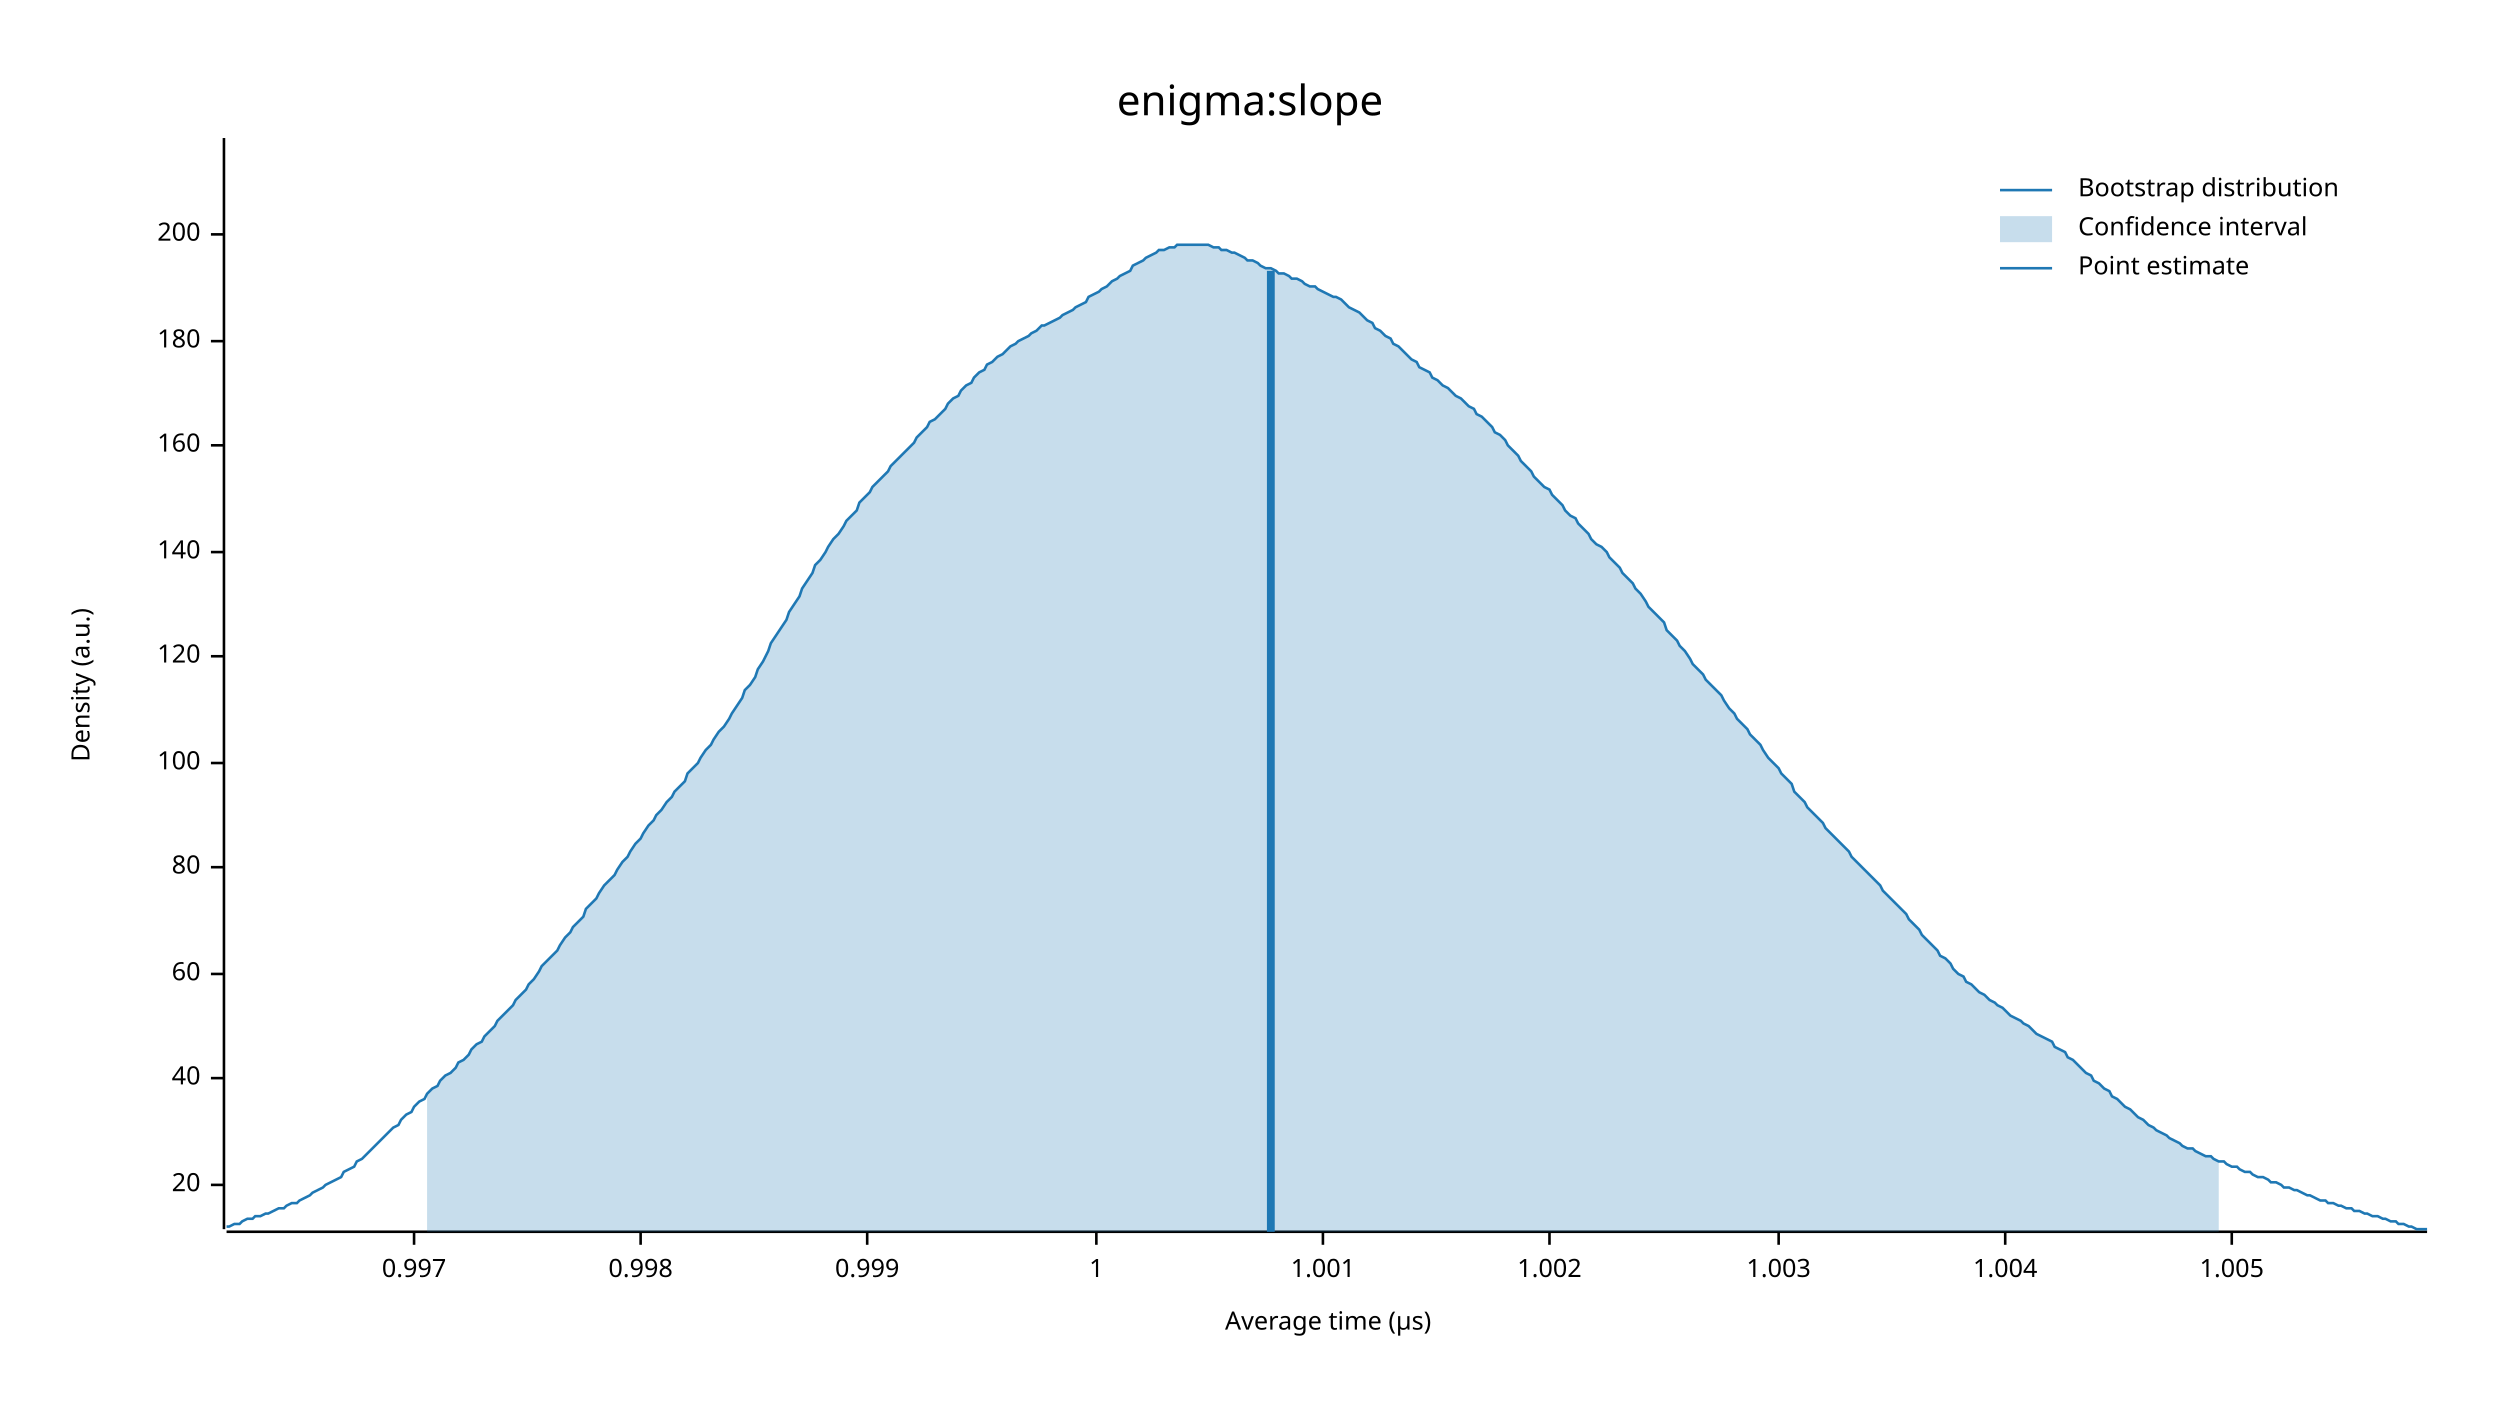
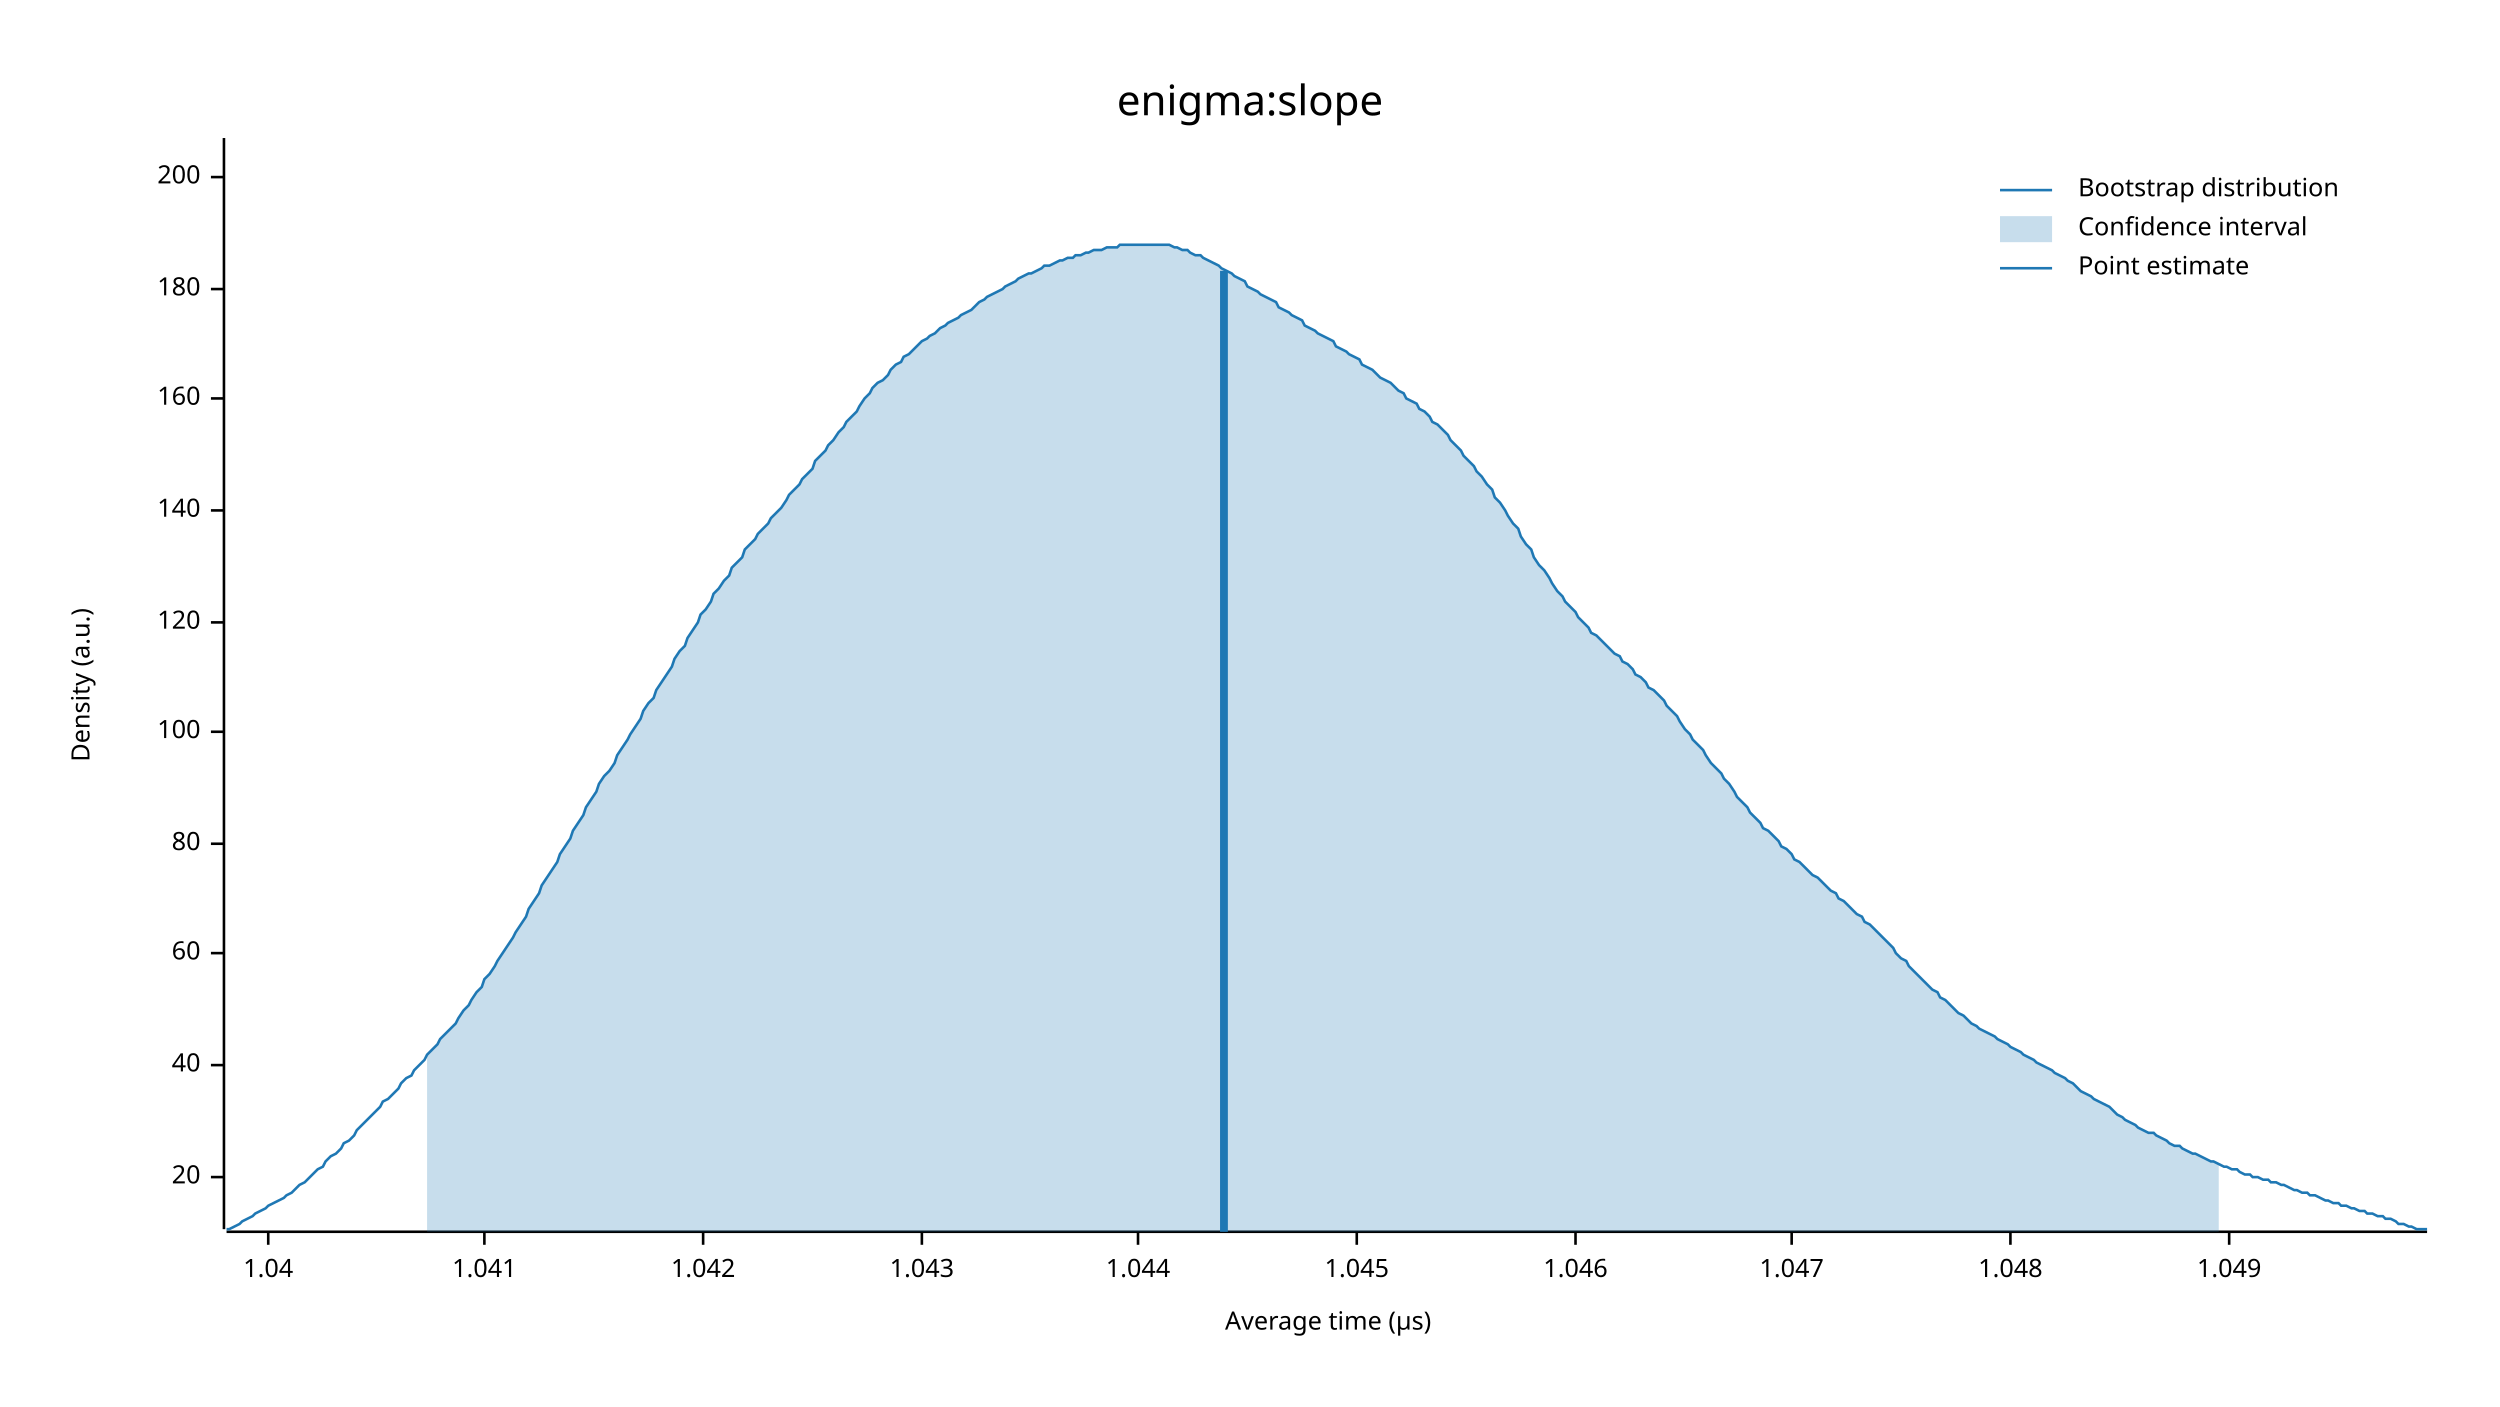
<svg xmlns="http://www.w3.org/2000/svg" width="960" height="540" viewBox="0 0 960 540">
  <text x="480" y="32" dy="0.76em" text-anchor="middle" font-family="sans-serif" font-size="16.129" opacity="1" fill="#000000">
enigma:slope
</text>
  <text x="27" y="263" dy="0.76em" text-anchor="middle" font-family="sans-serif" font-size="9.677" opacity="1" fill="#000000" transform="rotate(270, 27, 263)">
Density (a.u.)
</text>
  <text x="510" y="513" dy="-0.5ex" text-anchor="middle" font-family="sans-serif" font-size="9.677" opacity="1" fill="#000000">
Average time (µs)
</text>
  <polyline fill="none" opacity="1" stroke="#000000" stroke-width="1" points="86,53 86,472 " />
-   <text x="77" y="455" dy="0.5ex" text-anchor="end" font-family="sans-serif" font-size="9.677" opacity="1" fill="#000000">
+   <text x="77" y="452" dy="0.5ex" text-anchor="end" font-family="sans-serif" font-size="9.677" opacity="1" fill="#000000">
20
</text>
-   <polyline fill="none" opacity="1" stroke="#000000" stroke-width="1" points="81,455 86,455 " />
-   <text x="77" y="414" dy="0.5ex" text-anchor="end" font-family="sans-serif" font-size="9.677" opacity="1" fill="#000000">
+   <polyline fill="none" opacity="1" stroke="#000000" stroke-width="1" points="81,452 86,452 " />
+   <text x="77" y="409" dy="0.5ex" text-anchor="end" font-family="sans-serif" font-size="9.677" opacity="1" fill="#000000">
40
</text>
-   <polyline fill="none" opacity="1" stroke="#000000" stroke-width="1" points="81,414 86,414 " />
-   <text x="77" y="374" dy="0.5ex" text-anchor="end" font-family="sans-serif" font-size="9.677" opacity="1" fill="#000000">
+   <polyline fill="none" opacity="1" stroke="#000000" stroke-width="1" points="81,409 86,409 " />
+   <text x="77" y="366" dy="0.5ex" text-anchor="end" font-family="sans-serif" font-size="9.677" opacity="1" fill="#000000">
60
</text>
-   <polyline fill="none" opacity="1" stroke="#000000" stroke-width="1" points="81,374 86,374 " />
-   <text x="77" y="333" dy="0.5ex" text-anchor="end" font-family="sans-serif" font-size="9.677" opacity="1" fill="#000000">
+   <polyline fill="none" opacity="1" stroke="#000000" stroke-width="1" points="81,366 86,366 " />
+   <text x="77" y="324" dy="0.5ex" text-anchor="end" font-family="sans-serif" font-size="9.677" opacity="1" fill="#000000">
80
</text>
-   <polyline fill="none" opacity="1" stroke="#000000" stroke-width="1" points="81,333 86,333 " />
-   <text x="77" y="293" dy="0.5ex" text-anchor="end" font-family="sans-serif" font-size="9.677" opacity="1" fill="#000000">
+   <polyline fill="none" opacity="1" stroke="#000000" stroke-width="1" points="81,324 86,324 " />
+   <text x="77" y="281" dy="0.5ex" text-anchor="end" font-family="sans-serif" font-size="9.677" opacity="1" fill="#000000">
100
</text>
-   <polyline fill="none" opacity="1" stroke="#000000" stroke-width="1" points="81,293 86,293 " />
-   <text x="77" y="252" dy="0.5ex" text-anchor="end" font-family="sans-serif" font-size="9.677" opacity="1" fill="#000000">
+   <polyline fill="none" opacity="1" stroke="#000000" stroke-width="1" points="81,281 86,281 " />
+   <text x="77" y="239" dy="0.5ex" text-anchor="end" font-family="sans-serif" font-size="9.677" opacity="1" fill="#000000">
120
</text>
-   <polyline fill="none" opacity="1" stroke="#000000" stroke-width="1" points="81,252 86,252 " />
-   <text x="77" y="212" dy="0.5ex" text-anchor="end" font-family="sans-serif" font-size="9.677" opacity="1" fill="#000000">
+   <polyline fill="none" opacity="1" stroke="#000000" stroke-width="1" points="81,239 86,239 " />
+   <text x="77" y="196" dy="0.5ex" text-anchor="end" font-family="sans-serif" font-size="9.677" opacity="1" fill="#000000">
140
</text>
-   <polyline fill="none" opacity="1" stroke="#000000" stroke-width="1" points="81,212 86,212 " />
-   <text x="77" y="171" dy="0.5ex" text-anchor="end" font-family="sans-serif" font-size="9.677" opacity="1" fill="#000000">
+   <polyline fill="none" opacity="1" stroke="#000000" stroke-width="1" points="81,196 86,196 " />
+   <text x="77" y="153" dy="0.5ex" text-anchor="end" font-family="sans-serif" font-size="9.677" opacity="1" fill="#000000">
160
</text>
-   <polyline fill="none" opacity="1" stroke="#000000" stroke-width="1" points="81,171 86,171 " />
-   <text x="77" y="131" dy="0.5ex" text-anchor="end" font-family="sans-serif" font-size="9.677" opacity="1" fill="#000000">
+   <polyline fill="none" opacity="1" stroke="#000000" stroke-width="1" points="81,153 86,153 " />
+   <text x="77" y="111" dy="0.5ex" text-anchor="end" font-family="sans-serif" font-size="9.677" opacity="1" fill="#000000">
180
</text>
-   <polyline fill="none" opacity="1" stroke="#000000" stroke-width="1" points="81,131 86,131 " />
-   <text x="77" y="90" dy="0.5ex" text-anchor="end" font-family="sans-serif" font-size="9.677" opacity="1" fill="#000000">
+   <polyline fill="none" opacity="1" stroke="#000000" stroke-width="1" points="81,111 86,111 " />
+   <text x="77" y="68" dy="0.5ex" text-anchor="end" font-family="sans-serif" font-size="9.677" opacity="1" fill="#000000">
200
</text>
-   <polyline fill="none" opacity="1" stroke="#000000" stroke-width="1" points="81,90 86,90 " />
+   <polyline fill="none" opacity="1" stroke="#000000" stroke-width="1" points="81,68 86,68 " />
  <polyline fill="none" opacity="1" stroke="#000000" stroke-width="1" points="87,473 932,473 " />
-   <text x="159" y="483" dy="0.76em" text-anchor="middle" font-family="sans-serif" font-size="9.677" opacity="1" fill="#000000">
- 0.997
+   <text x="103" y="483" dy="0.76em" text-anchor="middle" font-family="sans-serif" font-size="9.677" opacity="1" fill="#000000">
+ 1.04
</text>
-   <polyline fill="none" opacity="1" stroke="#000000" stroke-width="1" points="159,473 159,478 " />
-   <text x="246" y="483" dy="0.76em" text-anchor="middle" font-family="sans-serif" font-size="9.677" opacity="1" fill="#000000">
- 0.998
+   <polyline fill="none" opacity="1" stroke="#000000" stroke-width="1" points="103,473 103,478 " />
+   <text x="186" y="483" dy="0.76em" text-anchor="middle" font-family="sans-serif" font-size="9.677" opacity="1" fill="#000000">
+ 1.041
</text>
-   <polyline fill="none" opacity="1" stroke="#000000" stroke-width="1" points="246,473 246,478 " />
-   <text x="333" y="483" dy="0.76em" text-anchor="middle" font-family="sans-serif" font-size="9.677" opacity="1" fill="#000000">
- 0.999
+   <polyline fill="none" opacity="1" stroke="#000000" stroke-width="1" points="186,473 186,478 " />
+   <text x="270" y="483" dy="0.76em" text-anchor="middle" font-family="sans-serif" font-size="9.677" opacity="1" fill="#000000">
+ 1.042
</text>
-   <polyline fill="none" opacity="1" stroke="#000000" stroke-width="1" points="333,473 333,478 " />
-   <text x="421" y="483" dy="0.76em" text-anchor="middle" font-family="sans-serif" font-size="9.677" opacity="1" fill="#000000">
- 1
+   <polyline fill="none" opacity="1" stroke="#000000" stroke-width="1" points="270,473 270,478 " />
+   <text x="354" y="483" dy="0.76em" text-anchor="middle" font-family="sans-serif" font-size="9.677" opacity="1" fill="#000000">
+ 1.043
</text>
-   <polyline fill="none" opacity="1" stroke="#000000" stroke-width="1" points="421,473 421,478 " />
-   <text x="508" y="483" dy="0.76em" text-anchor="middle" font-family="sans-serif" font-size="9.677" opacity="1" fill="#000000">
- 1.001
+   <polyline fill="none" opacity="1" stroke="#000000" stroke-width="1" points="354,473 354,478 " />
+   <text x="437" y="483" dy="0.76em" text-anchor="middle" font-family="sans-serif" font-size="9.677" opacity="1" fill="#000000">
+ 1.044
</text>
-   <polyline fill="none" opacity="1" stroke="#000000" stroke-width="1" points="508,473 508,478 " />
-   <text x="595" y="483" dy="0.76em" text-anchor="middle" font-family="sans-serif" font-size="9.677" opacity="1" fill="#000000">
- 1.002
+   <polyline fill="none" opacity="1" stroke="#000000" stroke-width="1" points="437,473 437,478 " />
+   <text x="521" y="483" dy="0.76em" text-anchor="middle" font-family="sans-serif" font-size="9.677" opacity="1" fill="#000000">
+ 1.045
</text>
-   <polyline fill="none" opacity="1" stroke="#000000" stroke-width="1" points="595,473 595,478 " />
-   <text x="683" y="483" dy="0.76em" text-anchor="middle" font-family="sans-serif" font-size="9.677" opacity="1" fill="#000000">
- 1.003
+   <polyline fill="none" opacity="1" stroke="#000000" stroke-width="1" points="521,473 521,478 " />
+   <text x="605" y="483" dy="0.76em" text-anchor="middle" font-family="sans-serif" font-size="9.677" opacity="1" fill="#000000">
+ 1.046
</text>
-   <polyline fill="none" opacity="1" stroke="#000000" stroke-width="1" points="683,473 683,478 " />
-   <text x="770" y="483" dy="0.76em" text-anchor="middle" font-family="sans-serif" font-size="9.677" opacity="1" fill="#000000">
- 1.004
+   <polyline fill="none" opacity="1" stroke="#000000" stroke-width="1" points="605,473 605,478 " />
+   <text x="688" y="483" dy="0.76em" text-anchor="middle" font-family="sans-serif" font-size="9.677" opacity="1" fill="#000000">
+ 1.047
</text>
-   <polyline fill="none" opacity="1" stroke="#000000" stroke-width="1" points="770,473 770,478 " />
-   <text x="857" y="483" dy="0.76em" text-anchor="middle" font-family="sans-serif" font-size="9.677" opacity="1" fill="#000000">
- 1.005
+   <polyline fill="none" opacity="1" stroke="#000000" stroke-width="1" points="688,473 688,478 " />
+   <text x="772" y="483" dy="0.76em" text-anchor="middle" font-family="sans-serif" font-size="9.677" opacity="1" fill="#000000">
+ 1.048
</text>
-   <polyline fill="none" opacity="1" stroke="#000000" stroke-width="1" points="857,473 857,478 " />
-   <polyline fill="none" opacity="1" stroke="#1F78B4" stroke-width="1" points="87,471 88,471 90,470 92,470 93,469 95,468 97,468 98,467 100,467 102,466 103,466 105,465 107,464 109,464 110,463 112,462 114,462 115,461 117,460 119,459 120,458 122,457 124,456 125,455 127,454 129,453 131,452 132,450 134,449 136,448 137,446 139,445 141,443 142,442 144,440 146,438 147,437 149,435 151,433 153,432 154,430 156,428 158,427 159,425 161,423 163,422 164,420 166,418 168,417 169,415 171,413 173,412 175,410 176,408 178,407 180,405 181,403 183,401 185,400 186,398 188,396 190,394 191,392 193,390 195,388 197,386 198,384 200,382 202,380 203,378 205,376 207,373 208,371 210,369 212,367 214,365 215,363 217,360 219,358 220,356 222,354 224,352 225,349 227,347 229,345 230,343 232,340 234,338 236,336 237,334 239,331 241,329 242,327 244,324 246,322 247,320 249,317 251,315 252,313 254,311 256,308 258,306 259,304 261,302 263,300 264,297 266,295 268,293 269,291 271,288 273,286 274,284 276,281 278,279 280,276 281,274 283,271 285,268 286,265 288,263 290,260 291,257 293,254 295,250 296,247 298,244 300,241 302,238 303,235 305,232 307,229 308,226 310,223 312,220 313,217 315,215 317,212 318,210 320,207 322,205 324,202 325,200 327,198 329,196 330,193 332,191 334,189 335,187 337,185 339,183 341,181 342,179 344,177 346,175 347,174 349,172 351,170 352,168 354,166 356,164 357,162 359,161 361,159 363,157 364,155 366,153 368,152 369,150 371,148 373,147 374,145 376,143 378,142 379,140 381,139 383,137 385,136 386,135 388,133 390,132 391,131 393,130 395,129 396,128 398,127 400,125 401,125 403,124 405,123 407,122 408,121 410,120 412,119 413,118 415,117 417,116 418,114 420,113 422,112 423,111 425,110 427,108 429,107 430,106 432,105 434,104 435,102 437,101 439,100 440,99 442,98 444,97 445,96 447,96 449,95 451,95 452,94 454,94 456,94 457,94 459,94 461,94 462,94 464,94 466,95 468,95 469,96 471,96 473,97 474,97 476,98 478,99 479,100 481,100 483,101 484,102 486,103 488,103 490,104 491,105 493,105 495,106 496,107 498,107 500,108 501,109 503,110 505,110 506,111 508,112 510,113 512,114 513,114 515,115 517,117 518,118 520,119 522,120 523,121 525,123 527,124 528,126 530,127 532,129 534,130 535,132 537,133 539,135 540,136 542,138 544,139 545,141 547,142 549,143 550,145 552,146 554,148 556,149 557,150 559,152 561,153 562,154 564,156 566,157 567,159 569,160 571,162 573,164 574,166 576,167 578,169 579,171 581,173 583,175 584,177 586,179 588,181 589,183 591,185 593,187 595,188 596,190 598,192 600,194 601,196 603,198 605,199 606,201 608,203 610,205 611,207 613,209 615,210 617,212 618,214 620,216 622,218 623,220 625,222 627,224 628,226 630,228 632,231 633,233 635,235 637,237 639,239 640,242 642,244 644,246 645,248 647,250 649,253 650,255 652,257 654,259 655,261 657,263 659,265 661,267 662,269 664,272 666,274 667,276 669,278 671,280 672,282 674,284 676,286 677,288 679,291 681,293 683,295 684,297 686,299 688,301 689,304 691,306 693,308 694,310 696,312 698,314 700,316 701,318 703,320 705,322 706,323 708,325 710,327 711,329 713,331 715,333 716,334 718,336 720,338 722,340 723,342 725,344 727,346 728,347 730,349 732,351 733,353 735,355 737,357 738,359 740,361 742,363 744,365 745,367 747,368 749,370 750,372 752,374 754,375 755,377 757,378 759,380 760,381 762,382 764,384 766,385 767,386 769,387 771,389 772,390 774,391 776,392 777,393 779,394 781,396 782,397 784,398 786,399 788,400 789,402 791,403 793,404 794,406 796,407 798,409 799,410 801,412 803,413 804,415 806,416 808,418 810,419 811,421 813,422 815,424 816,425 818,426 820,428 821,429 823,430 825,432 827,433 828,434 830,435 832,436 833,437 835,438 837,439 838,440 840,441 842,441 843,442 845,443 847,444 849,444 850,445 852,446 854,446 855,447 857,448 859,448 860,449 862,450 864,450 865,451 867,452 869,452 871,453 872,454 874,454 876,455 877,456 879,456 881,457 882,457 884,458 886,459 887,459 889,460 891,461 893,461 894,462 896,462 898,463 899,463 901,464 903,464 904,465 906,465 908,466 909,466 911,467 913,467 915,468 916,468 918,469 920,469 921,470 923,470 925,471 926,471 928,472 930,472 932,472 " />
-   <polygon opacity="0.25" fill="#1F78B4" points="164,420 166,418 168,417 169,415 171,413 173,412 175,410 176,408 178,407 180,405 181,403 183,401 185,400 186,398 188,396 190,394 191,392 193,390 195,388 197,386 198,384 200,382 202,380 203,378 205,376 207,373 208,371 210,369 212,367 214,365 215,363 217,360 219,358 220,356 222,354 224,352 225,349 227,347 229,345 230,343 232,340 234,338 236,336 237,334 239,331 241,329 242,327 244,324 246,322 247,320 249,317 251,315 252,313 254,311 256,308 258,306 259,304 261,302 263,300 264,297 266,295 268,293 269,291 271,288 273,286 274,284 276,281 278,279 280,276 281,274 283,271 285,268 286,265 288,263 290,260 291,257 293,254 295,250 296,247 298,244 300,241 302,238 303,235 305,232 307,229 308,226 310,223 312,220 313,217 315,215 317,212 318,210 320,207 322,205 324,202 325,200 327,198 329,196 330,193 332,191 334,189 335,187 337,185 339,183 341,181 342,179 344,177 346,175 347,174 349,172 351,170 352,168 354,166 356,164 357,162 359,161 361,159 363,157 364,155 366,153 368,152 369,150 371,148 373,147 374,145 376,143 378,142 379,140 381,139 383,137 385,136 386,135 388,133 390,132 391,131 393,130 395,129 396,128 398,127 400,125 401,125 403,124 405,123 407,122 408,121 410,120 412,119 413,118 415,117 417,116 418,114 420,113 422,112 423,111 425,110 427,108 429,107 430,106 432,105 434,104 435,102 437,101 439,100 440,99 442,98 444,97 445,96 447,96 449,95 451,95 452,94 454,94 456,94 457,94 459,94 461,94 462,94 464,94 466,95 468,95 469,96 471,96 473,97 474,97 476,98 478,99 479,100 481,100 483,101 484,102 486,103 488,103 490,104 491,105 493,105 495,106 496,107 498,107 500,108 501,109 503,110 505,110 506,111 508,112 510,113 512,114 513,114 515,115 517,117 518,118 520,119 522,120 523,121 525,123 527,124 528,126 530,127 532,129 534,130 535,132 537,133 539,135 540,136 542,138 544,139 545,141 547,142 549,143 550,145 552,146 554,148 556,149 557,150 559,152 561,153 562,154 564,156 566,157 567,159 569,160 571,162 573,164 574,166 576,167 578,169 579,171 581,173 583,175 584,177 586,179 588,181 589,183 591,185 593,187 595,188 596,190 598,192 600,194 601,196 603,198 605,199 606,201 608,203 610,205 611,207 613,209 615,210 617,212 618,214 620,216 622,218 623,220 625,222 627,224 628,226 630,228 632,231 633,233 635,235 637,237 639,239 640,242 642,244 644,246 645,248 647,250 649,253 650,255 652,257 654,259 655,261 657,263 659,265 661,267 662,269 664,272 666,274 667,276 669,278 671,280 672,282 674,284 676,286 677,288 679,291 681,293 683,295 684,297 686,299 688,301 689,304 691,306 693,308 694,310 696,312 698,314 700,316 701,318 703,320 705,322 706,323 708,325 710,327 711,329 713,331 715,333 716,334 718,336 720,338 722,340 723,342 725,344 727,346 728,347 730,349 732,351 733,353 735,355 737,357 738,359 740,361 742,363 744,365 745,367 747,368 749,370 750,372 752,374 754,375 755,377 757,378 759,380 760,381 762,382 764,384 766,385 767,386 769,387 771,389 772,390 774,391 776,392 777,393 779,394 781,396 782,397 784,398 786,399 788,400 789,402 791,403 793,404 794,406 796,407 798,409 799,410 801,412 803,413 804,415 806,416 808,418 810,419 811,421 813,422 815,424 816,425 818,426 820,428 821,429 823,430 825,432 827,433 828,434 830,435 832,436 833,437 835,438 837,439 838,440 840,441 842,441 843,442 845,443 847,444 849,444 850,445 852,446 852,473 164,473 " />
-   <polyline fill="none" opacity="1" stroke="#1F78B4" stroke-width="3" points="488,473 488,104 " />
+   <polyline fill="none" opacity="1" stroke="#000000" stroke-width="1" points="772,473 772,478 " />
+   <text x="856" y="483" dy="0.76em" text-anchor="middle" font-family="sans-serif" font-size="9.677" opacity="1" fill="#000000">
+ 1.049
+ </text>
+   <polyline fill="none" opacity="1" stroke="#000000" stroke-width="1" points="856,473 856,478 " />
+   <polyline fill="none" opacity="1" stroke="#1F78B4" stroke-width="1" points="87,472 88,472 90,471 92,470 93,469 95,468 97,467 98,466 100,465 102,464 103,463 105,462 107,461 109,460 110,459 112,458 114,456 115,455 117,454 119,452 120,451 122,449 124,448 125,446 127,444 129,443 131,441 132,439 134,438 136,436 137,434 139,432 141,430 142,429 144,427 146,425 147,423 149,422 151,420 153,418 154,416 156,414 158,413 159,411 161,409 163,407 164,405 166,403 168,401 169,399 171,397 173,395 175,393 176,391 178,388 180,386 181,384 183,381 185,379 186,376 188,374 190,371 191,369 193,366 195,363 197,360 198,358 200,355 202,352 203,349 205,346 207,343 208,340 210,337 212,334 214,331 215,328 217,325 219,322 220,319 222,316 224,313 225,310 227,307 229,304 230,301 232,298 234,296 236,293 237,290 239,287 241,284 242,282 244,279 246,276 247,273 249,270 251,268 252,265 254,262 256,259 258,256 259,253 261,250 263,248 264,245 266,242 268,239 269,236 271,234 273,231 274,228 276,226 278,223 280,221 281,218 283,216 285,214 286,211 288,209 290,207 291,205 293,203 295,201 296,199 298,197 300,195 302,192 303,190 305,188 307,186 308,184 310,182 312,180 313,177 315,175 317,173 318,171 320,169 322,166 324,164 325,162 327,160 329,158 330,156 332,153 334,151 335,149 337,147 339,146 341,144 342,142 344,140 346,139 347,137 349,136 351,134 352,133 354,131 356,130 357,129 359,128 361,126 363,125 364,124 366,123 368,122 369,121 371,120 373,119 374,118 376,116 378,115 379,114 381,113 383,112 385,111 386,110 388,109 390,108 391,107 393,106 395,105 396,105 398,104 400,103 401,102 403,102 405,101 407,100 408,100 410,99 412,99 413,98 415,98 417,97 418,97 420,96 422,96 423,96 425,95 427,95 429,95 430,94 432,94 434,94 435,94 437,94 439,94 440,94 442,94 444,94 445,94 447,94 449,94 451,95 452,95 454,96 456,96 457,97 459,98 461,98 462,99 464,100 466,101 468,102 469,103 471,104 473,105 474,106 476,107 478,108 479,110 481,111 483,112 484,113 486,114 488,115 490,116 491,118 493,119 495,120 496,121 498,122 500,123 501,125 503,126 505,127 506,128 508,129 510,130 512,131 513,133 515,134 517,135 518,136 520,137 522,138 523,140 525,141 527,142 528,143 530,145 532,146 534,147 535,148 537,150 539,151 540,153 542,154 544,155 545,157 547,158 549,160 550,162 552,163 554,165 556,167 557,169 559,171 561,173 562,175 564,177 566,179 567,181 569,183 571,186 573,188 574,191 576,193 578,196 579,198 581,201 583,203 584,206 586,209 588,211 589,214 591,217 593,219 595,222 596,224 598,227 600,229 601,231 603,233 605,235 606,237 608,239 610,241 611,243 613,244 615,246 617,248 618,249 620,251 622,252 623,254 625,255 627,257 628,259 630,260 632,262 633,264 635,265 637,267 639,269 640,271 642,273 644,275 645,277 647,280 649,282 650,284 652,286 654,288 655,290 657,293 659,295 661,297 662,299 664,301 666,304 667,306 669,308 671,310 672,312 674,314 676,316 677,318 679,319 681,321 683,323 684,325 686,326 688,328 689,330 691,331 693,333 694,334 696,336 698,337 700,339 701,340 703,342 705,343 706,345 708,346 710,348 711,349 713,351 715,352 716,354 718,355 720,357 722,359 723,360 725,362 727,364 728,366 730,368 732,369 733,371 735,373 737,375 738,376 740,378 742,380 744,381 745,383 747,384 749,386 750,387 752,389 754,390 755,391 757,393 759,394 760,395 762,396 764,397 766,398 767,399 769,400 771,401 772,402 774,403 776,404 777,405 779,406 781,407 782,408 784,409 786,410 788,411 789,412 791,413 793,414 794,415 796,416 798,418 799,419 801,420 803,421 804,422 806,423 808,424 810,425 811,426 813,428 815,429 816,430 818,431 820,432 821,433 823,434 825,435 827,435 828,436 830,437 832,438 833,439 835,440 837,440 838,441 840,442 842,443 843,443 845,444 847,445 849,446 850,446 852,447 854,448 855,448 857,449 859,449 860,450 862,451 864,451 865,452 867,452 869,453 871,453 872,454 874,454 876,455 877,455 879,456 881,457 882,457 884,458 886,458 887,459 889,459 891,460 893,461 894,461 896,462 898,462 899,463 901,463 903,464 904,464 906,465 908,465 909,466 911,466 913,467 915,467 916,468 918,468 920,469 921,470 923,470 925,471 926,471 928,472 930,472 932,472 " />
+   <polygon opacity="0.25" fill="#1F78B4" points="164,405 166,403 168,401 169,399 171,397 173,395 175,393 176,391 178,388 180,386 181,384 183,381 185,379 186,376 188,374 190,371 191,369 193,366 195,363 197,360 198,358 200,355 202,352 203,349 205,346 207,343 208,340 210,337 212,334 214,331 215,328 217,325 219,322 220,319 222,316 224,313 225,310 227,307 229,304 230,301 232,298 234,296 236,293 237,290 239,287 241,284 242,282 244,279 246,276 247,273 249,270 251,268 252,265 254,262 256,259 258,256 259,253 261,250 263,248 264,245 266,242 268,239 269,236 271,234 273,231 274,228 276,226 278,223 280,221 281,218 283,216 285,214 286,211 288,209 290,207 291,205 293,203 295,201 296,199 298,197 300,195 302,192 303,190 305,188 307,186 308,184 310,182 312,180 313,177 315,175 317,173 318,171 320,169 322,166 324,164 325,162 327,160 329,158 330,156 332,153 334,151 335,149 337,147 339,146 341,144 342,142 344,140 346,139 347,137 349,136 351,134 352,133 354,131 356,130 357,129 359,128 361,126 363,125 364,124 366,123 368,122 369,121 371,120 373,119 374,118 376,116 378,115 379,114 381,113 383,112 385,111 386,110 388,109 390,108 391,107 393,106 395,105 396,105 398,104 400,103 401,102 403,102 405,101 407,100 408,100 410,99 412,99 413,98 415,98 417,97 418,97 420,96 422,96 423,96 425,95 427,95 429,95 430,94 432,94 434,94 435,94 437,94 439,94 440,94 442,94 444,94 445,94 447,94 449,94 451,95 452,95 454,96 456,96 457,97 459,98 461,98 462,99 464,100 466,101 468,102 469,103 471,104 473,105 474,106 476,107 478,108 479,110 481,111 483,112 484,113 486,114 488,115 490,116 491,118 493,119 495,120 496,121 498,122 500,123 501,125 503,126 505,127 506,128 508,129 510,130 512,131 513,133 515,134 517,135 518,136 520,137 522,138 523,140 525,141 527,142 528,143 530,145 532,146 534,147 535,148 537,150 539,151 540,153 542,154 544,155 545,157 547,158 549,160 550,162 552,163 554,165 556,167 557,169 559,171 561,173 562,175 564,177 566,179 567,181 569,183 571,186 573,188 574,191 576,193 578,196 579,198 581,201 583,203 584,206 586,209 588,211 589,214 591,217 593,219 595,222 596,224 598,227 600,229 601,231 603,233 605,235 606,237 608,239 610,241 611,243 613,244 615,246 617,248 618,249 620,251 622,252 623,254 625,255 627,257 628,259 630,260 632,262 633,264 635,265 637,267 639,269 640,271 642,273 644,275 645,277 647,280 649,282 650,284 652,286 654,288 655,290 657,293 659,295 661,297 662,299 664,301 666,304 667,306 669,308 671,310 672,312 674,314 676,316 677,318 679,319 681,321 683,323 684,325 686,326 688,328 689,330 691,331 693,333 694,334 696,336 698,337 700,339 701,340 703,342 705,343 706,345 708,346 710,348 711,349 713,351 715,352 716,354 718,355 720,357 722,359 723,360 725,362 727,364 728,366 730,368 732,369 733,371 735,373 737,375 738,376 740,378 742,380 744,381 745,383 747,384 749,386 750,387 752,389 754,390 755,391 757,393 759,394 760,395 762,396 764,397 766,398 767,399 769,400 771,401 772,402 774,403 776,404 777,405 779,406 781,407 782,408 784,409 786,410 788,411 789,412 791,413 793,414 794,415 796,416 798,418 799,419 801,420 803,421 804,422 806,423 808,424 810,425 811,426 813,428 815,429 816,430 818,431 820,432 821,433 823,434 825,435 827,435 828,436 830,437 832,438 833,439 835,440 837,440 838,441 840,442 842,443 843,443 845,444 847,445 849,446 850,446 852,447 852,473 164,473 " />
+   <polyline fill="none" opacity="1" stroke="#1F78B4" stroke-width="3" points="470,473 470,104 " />
  <text x="798" y="68" dy="0.76em" text-anchor="start" font-family="sans-serif" font-size="9.677" opacity="1" fill="#000000">
Bootstrap distribution
</text>
  <text x="798" y="83" dy="0.76em" text-anchor="start" font-family="sans-serif" font-size="9.677" opacity="1" fill="#000000">
Confidence interval
</text>
  <text x="798" y="98" dy="0.76em" text-anchor="start" font-family="sans-serif" font-size="9.677" opacity="1" fill="#000000">
Point estimate
</text>
  <polyline fill="none" opacity="1" stroke="#1F78B4" stroke-width="1" points="768,73 788,73 " />
  <rect x="768" y="83" width="20" height="10" opacity="0.25" fill="#1F78B4" stroke="none" />
  <polyline fill="none" opacity="1" stroke="#1F78B4" stroke-width="1" points="768,103 788,103 " />
</svg>
